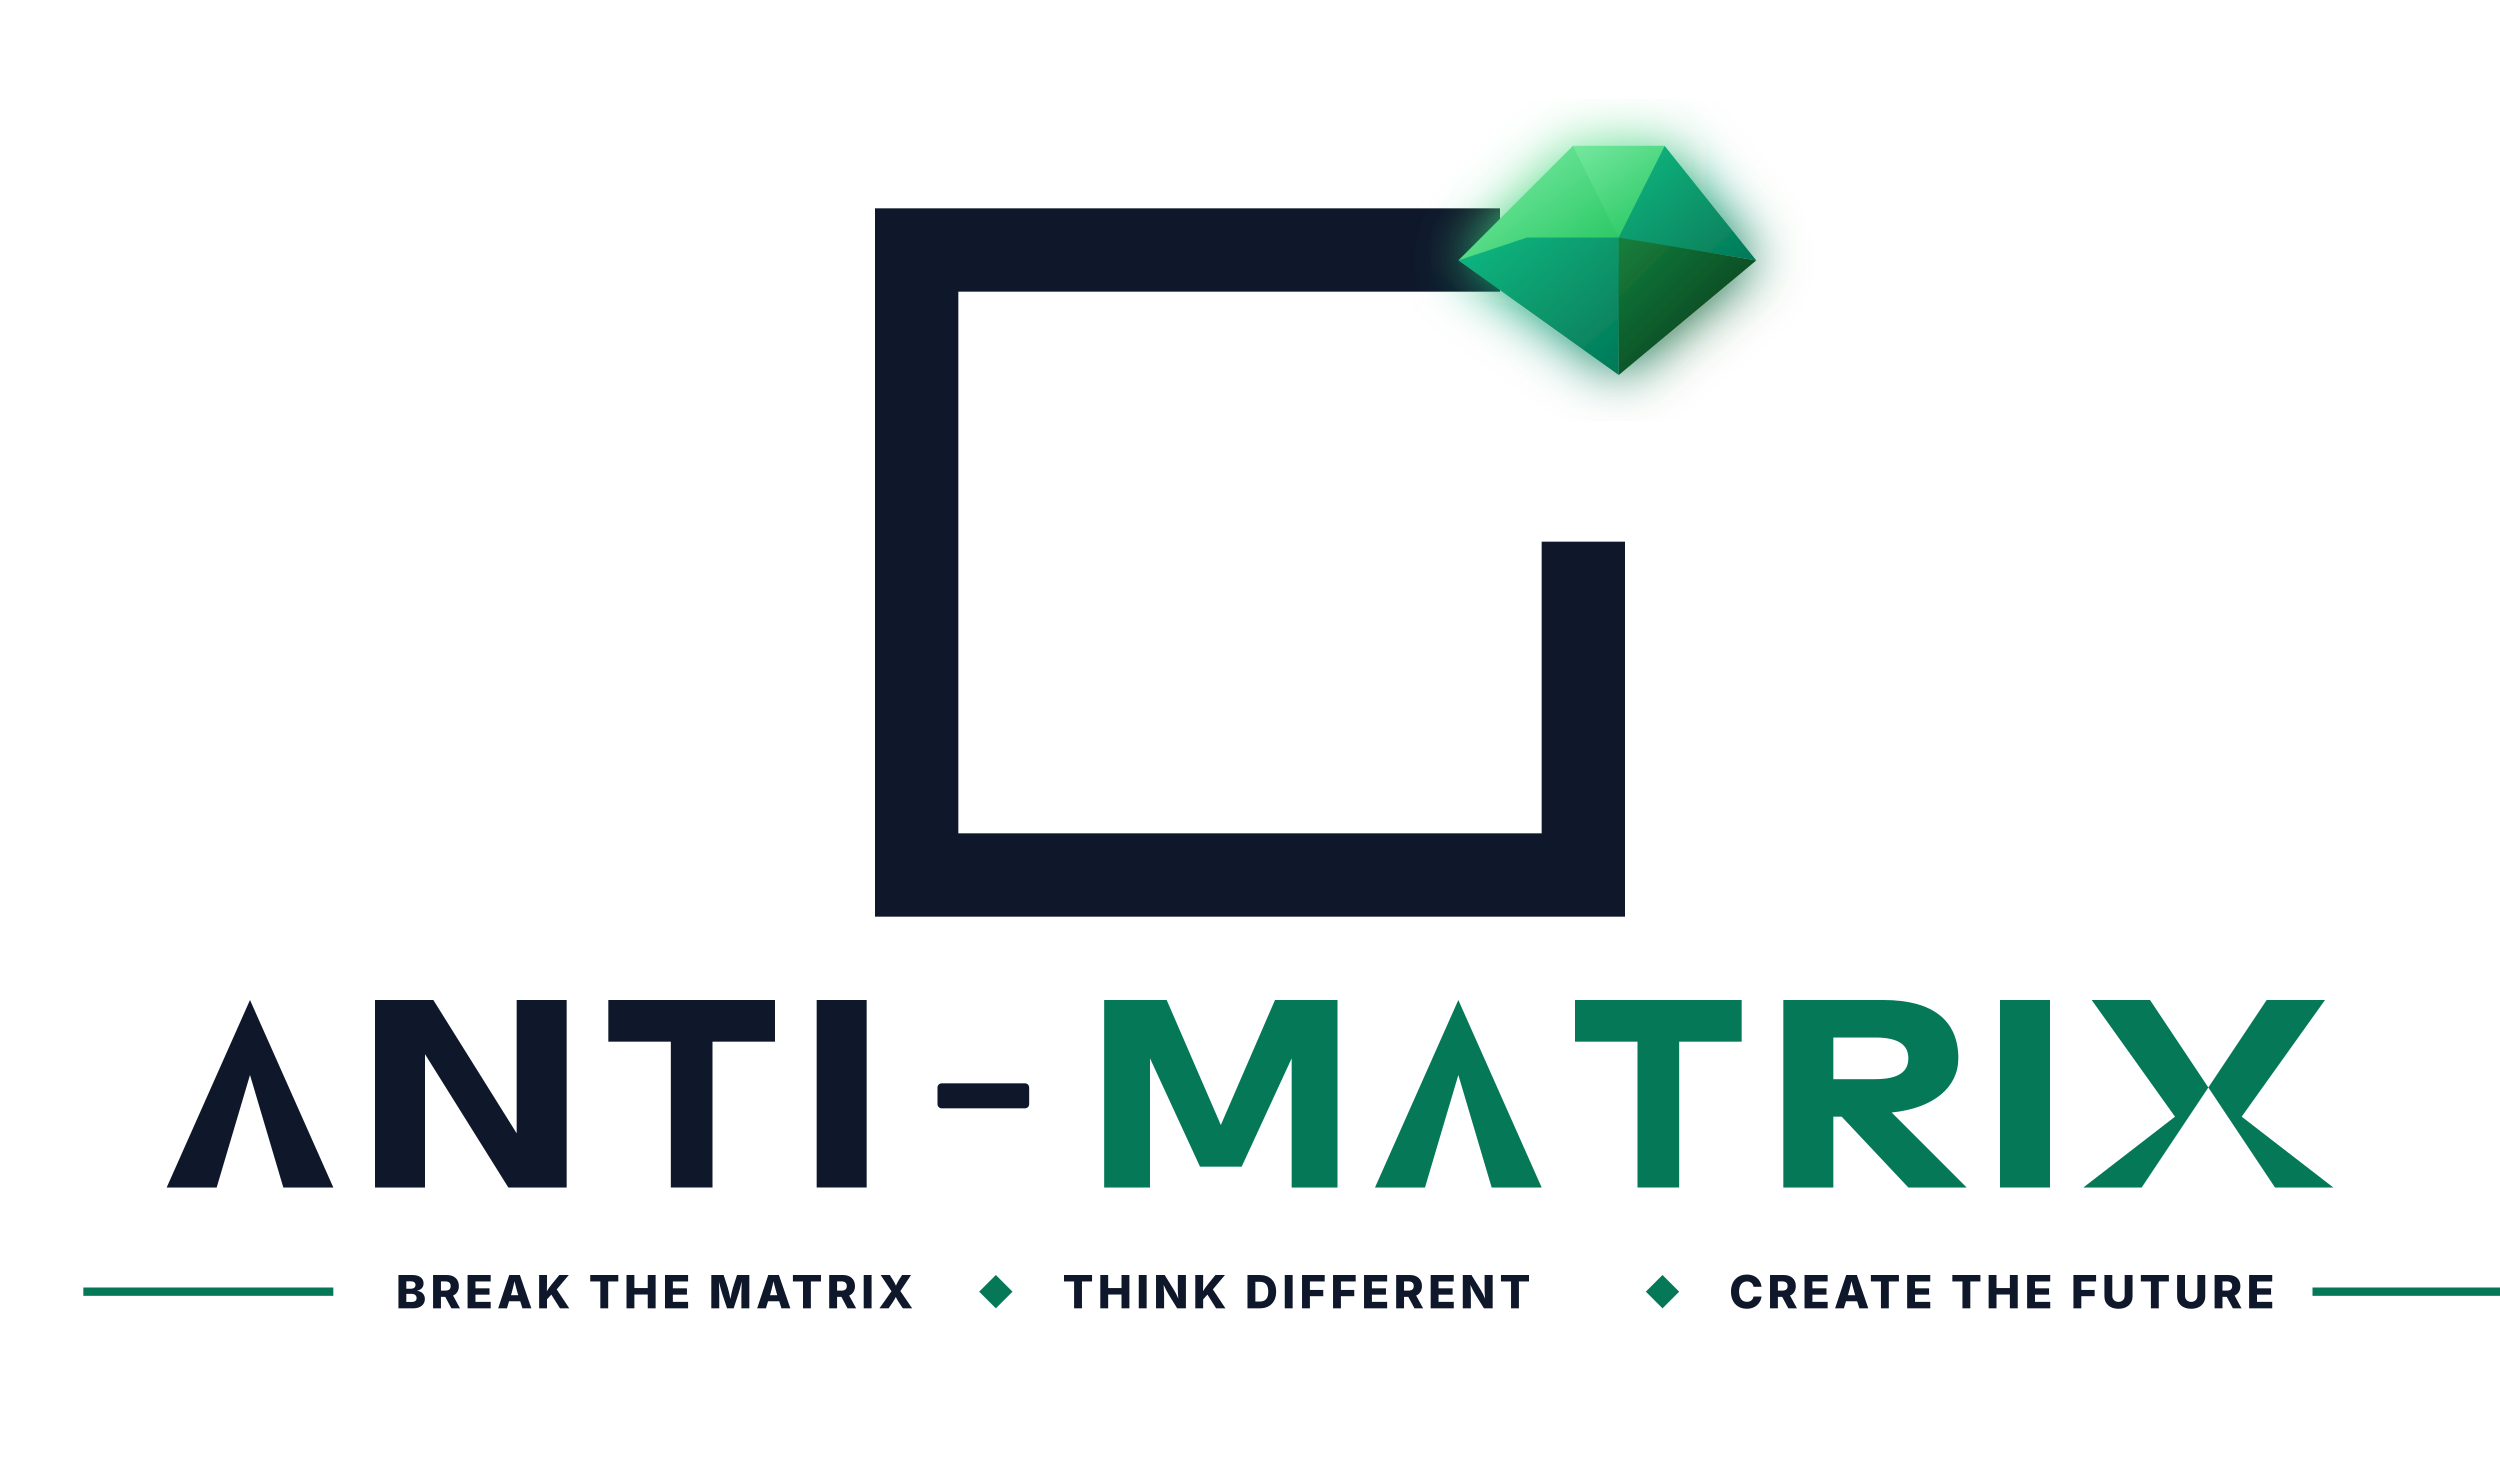
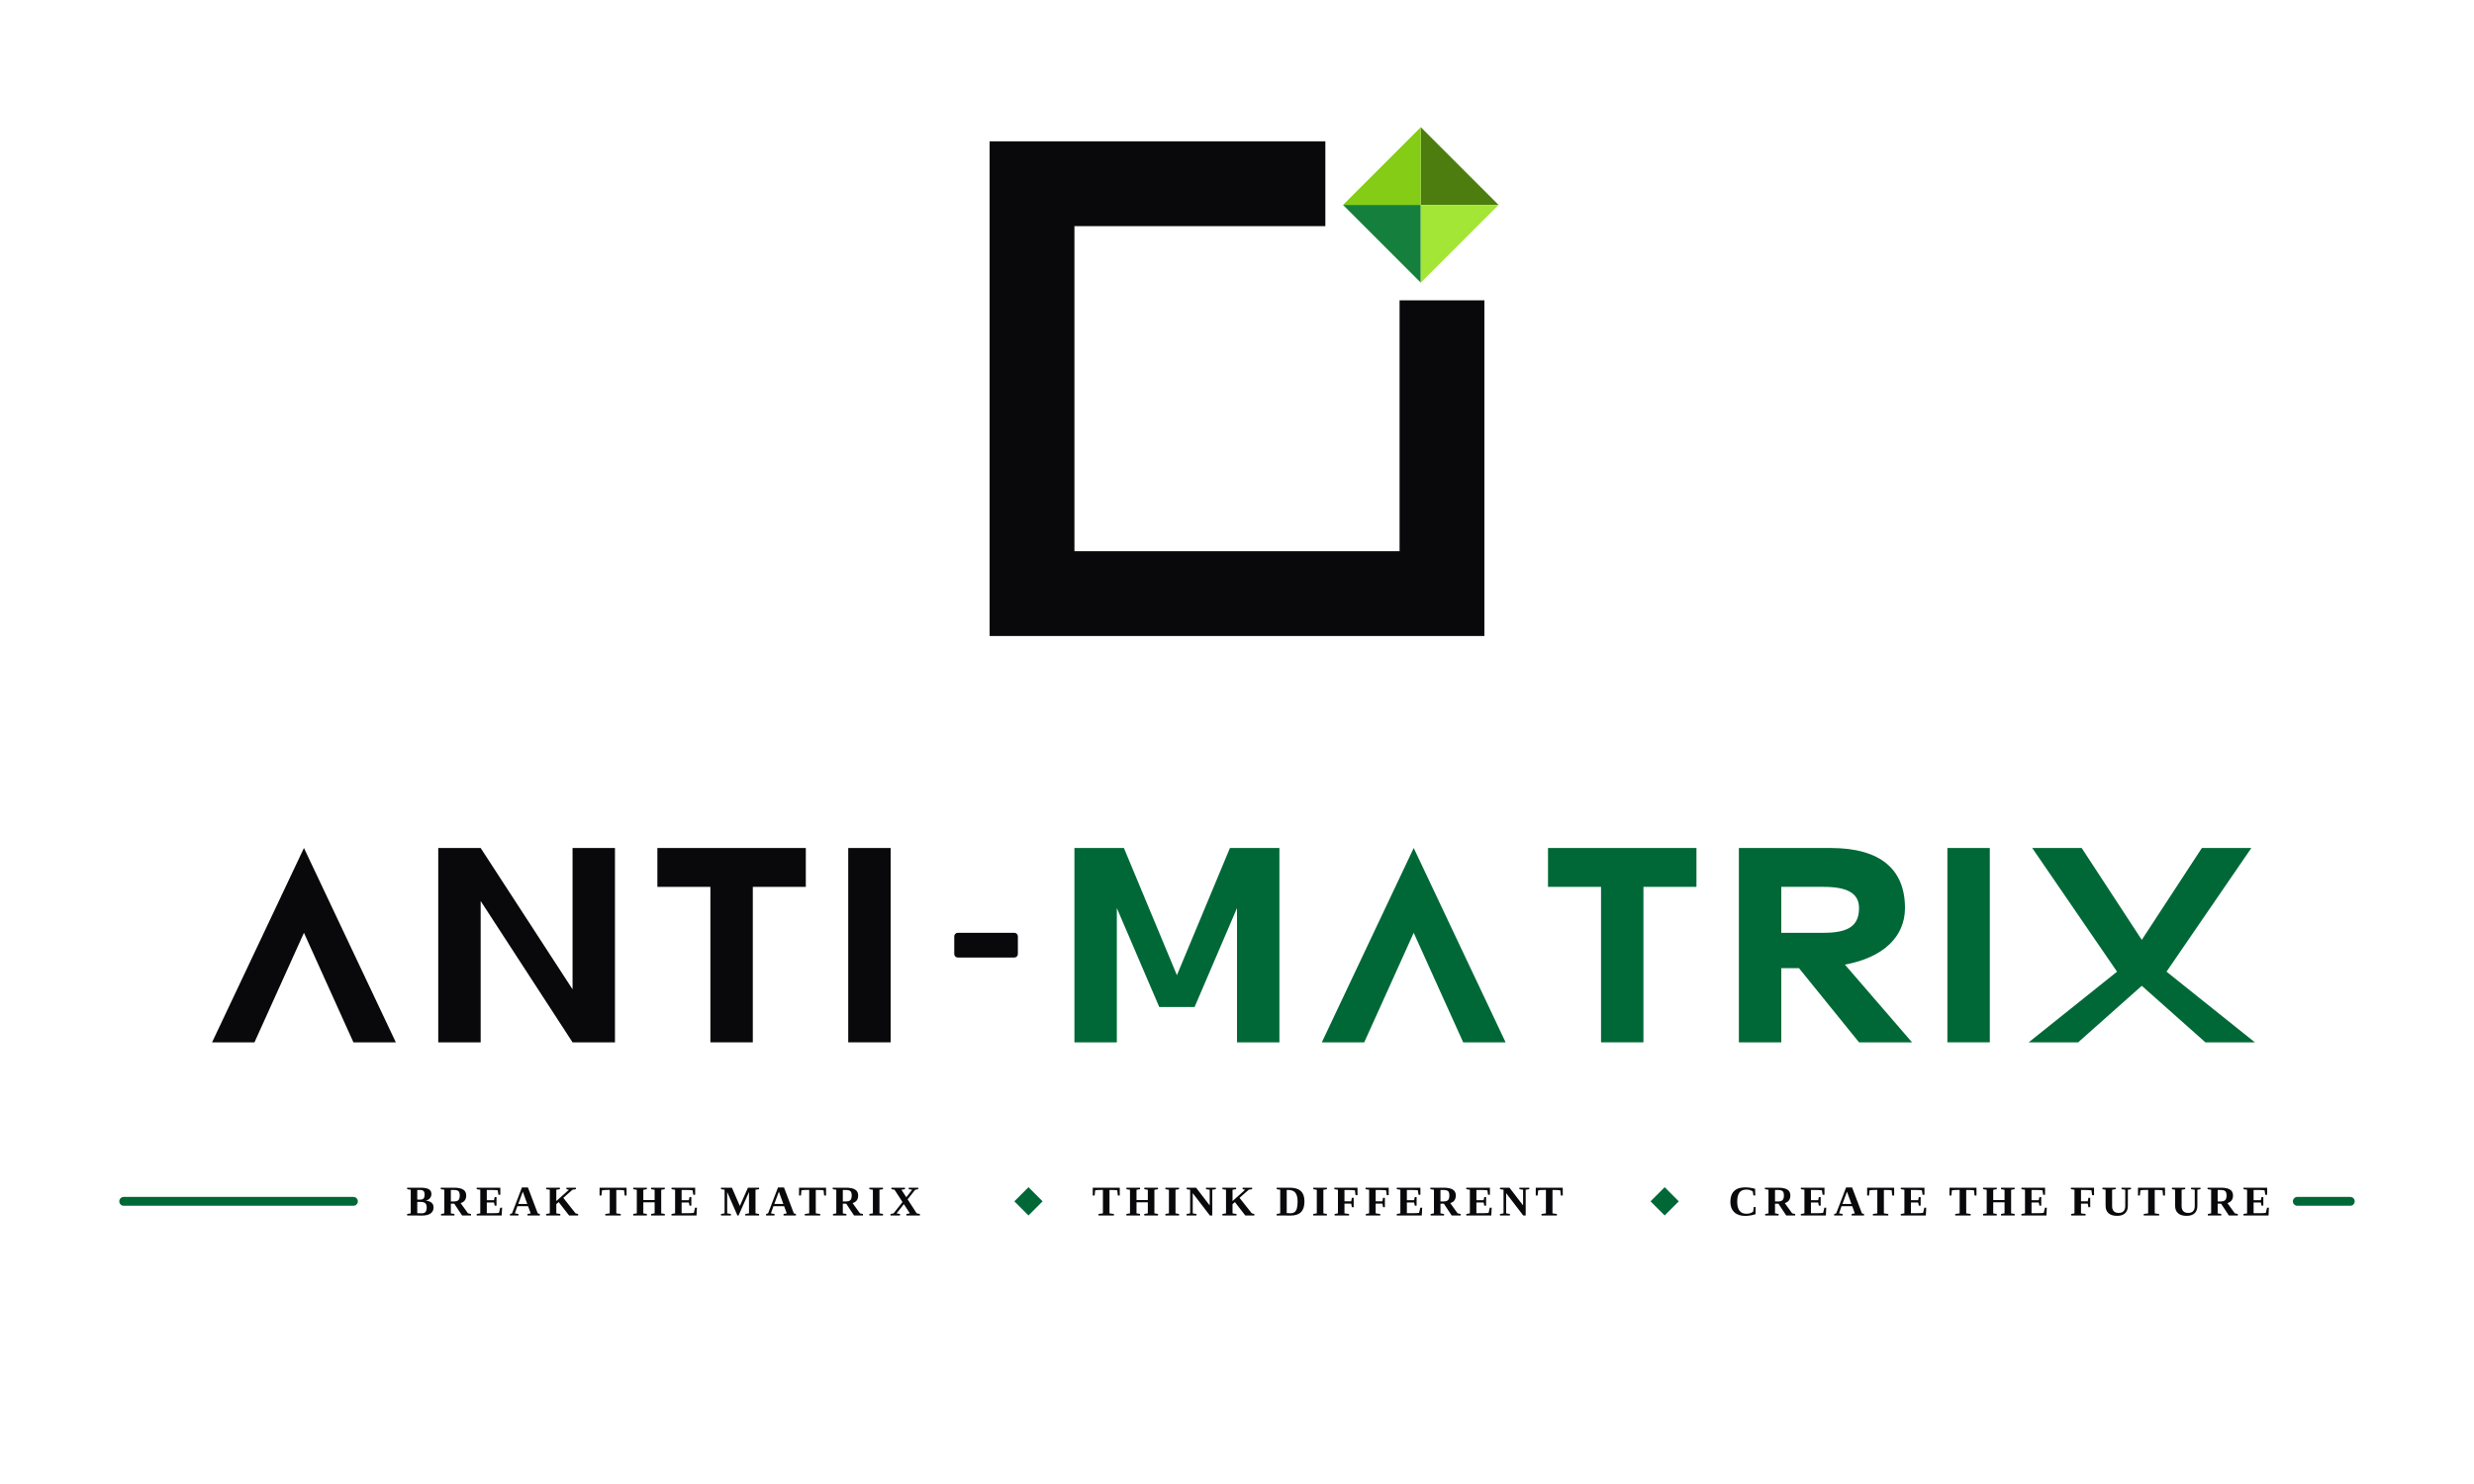
- <svg xmlns="http://www.w3.org/2000/svg" viewBox="0 0 600 350" width="100%" height="100%">
-   <defs>
-     <linearGradient id="gemLight" x1="0%" y1="0%" x2="100%" y2="100%">
-       <stop offset="0%" stop-color="#86EFAC" />
-       <stop offset="100%" stop-color="#22C55E" />
-     </linearGradient>
-     <linearGradient id="gemDark" x1="0%" y1="0%" x2="100%" y2="100%">
-       <stop offset="0%" stop-color="#15803D" />
-       <stop offset="100%" stop-color="#052E16" />
-     </linearGradient>
-     <linearGradient id="gemMid" x1="0%" y1="0%" x2="100%" y2="100%">
-       <stop offset="0%" stop-color="#10B981" />
-       <stop offset="100%" stop-color="#047857" />
-     </linearGradient>
-     <filter id="greenGlow" x="-20%" y="-20%" width="140%" height="140%">
-       <feGaussianBlur stdDeviation="6" result="blur" />
-       <feComposite in="SourceGraphic" in2="blur" operator="over" />
-     </filter>
-   </defs>
-   <g transform="translate(150, 20)">
-     <path d="M 60,30 L 210,30 A 1,1 0 0,0 210,30 L 210,50 L 80,50 L 80,180 L 220,180 L 220,110 L 240,110 L 240,200 L 60,200 Z" fill="#0F172A" />
-     <g transform="translate(200, 15) scale(1.1)" filter="url(#greenGlow)">
-       <polygon points="25,0 45,0 35,20 15,20" fill="url(#gemLight)" />
-       <polygon points="45,0 65,25 35,20" fill="url(#gemMid)" />
-       <polygon points="25,0 35,20 0,25" fill="url(#gemLight)" />
-       <polygon points="15,20 35,20 35,50 0,25" fill="url(#gemMid)" />
-       <polygon points="35,20 65,25 35,50" fill="url(#gemDark)" />
+ <svg xmlns="http://www.w3.org/2000/svg" viewBox="0 0 700 420" width="100%" height="100%">
+   <g transform="translate(260, 20)">
+     <path d="M 20,20 L 115,20 L 115,44 L 44,44 L 44,136 L 136,136 L 136,65 L 160,65 L 160,160 L 20,160 Z" fill="#09090B" />
+     <g transform="translate(142, 38)">
+       <polygon points="0,-22 22,0 0,0" fill="#4D7C0F" />
+       <polygon points="0,-22 -22,0 0,0" fill="#84CC16" />
+       <polygon points="-22,0 0,22 0,0" fill="#15803D" />
+       <polygon points="22,0 0,22 0,0" fill="#A3E635" />
    </g>
  </g>
-   <g transform="translate(40, 240)">
-     <path d="M 0,45 L 20,0 L 40,45 L 28,45 L 20,18 L 12,45 Z" fill="#0F172A" />
-     <path d="M 50,0 L 64,0 L 84,32 L 84,0 L 96,0 L 96,45 L 82,45 L 62,13 L 62,45 L 50,45 Z" fill="#0F172A" />
-     <path d="M 106,0 L 146,0 L 146,10 L 131,10 L 131,45 L 121,45 L 121,10 L 106,10 Z" fill="#0F172A" />
-     <path d="M 156,0 L 168,0 L 168,45 L 156,45 Z" fill="#0F172A" />
-     <rect x="185" y="20" width="22" height="6" fill="#0F172A" rx="1" />
-     <path d="M 225,0 L 240,0 L 253,30 L 266,0 L 281,0 L 281,45 L 270,45 L 270,14 L 258,40 L 248,40 L 236,14 L 236,45 L 225,45 Z" fill="#047857" />
-     <path d="M 290,45 L 310,0 L 330,45 L 318,45 L 310,18 L 302,45 Z" fill="#047857" />
-     <path d="M 338,0 L 378,0 L 378,10 L 363,10 L 363,45 L 353,45 L 353,10 L 338,10 Z" fill="#047857" />
-     <path d="M 388,0 L 412,0 C 424,0 430,5 430,14 C 430,21 424,26 414,27 L 432,45 L 418,45 L 402,28 L 400,28 L 400,45 L 388,45 Z M 400,9 L 400,19 L 410,19 C 416,19 418,17 418,14 C 418,11 416,9 410,9 Z" fill="#047857" />
-     <path d="M 440,0 L 452,0 L 452,45 L 440,45 Z" fill="#047857" />
-     <path d="M 462,0 L 476,0 L 490,21 L 504,0 L 518,0 L 498,28 L 520,45 L 506,45 L 490,21 L 474,45 L 460,45 L 482,28 Z" fill="#047857" />
+   <g transform="translate(60, 240)">
+     <path d="M 0,55 L 26,0 L 52,55 L 40,55 L 26,24 L 12,55 Z" fill="#09090B" />
+     <path d="M 64,0 L 76,0 L 102,40 L 102,0 L 114,0 L 114,55 L 102,55 L 76,15 L 76,55 L 64,55 Z" fill="#09090B" />
+     <path d="M 126,0 L 168,0 L 168,11 L 153,11 L 153,55 L 141,55 L 141,11 L 126,11 Z" fill="#09090B" />
+     <path d="M 180,0 L 192,0 L 192,55 L 180,55 Z" fill="#09090B" />
+     <rect x="210" y="24" width="18" height="7" fill="#09090B" rx="1" />
+     <path d="M 244,0 L 258,0 L 273,36 L 288,0 L 302,0 L 302,55 L 290,55 L 290,17 L 278,45 L 268,45 L 256,17 L 256,55 L 244,55 Z" fill="#006837" />
+     <path d="M 314,55 L 340,0 L 366,55 L 354,55 L 340,24 L 326,55 Z" fill="#006837" />
+     <path d="M 378,0 L 420,0 L 420,11 L 405,11 L 405,55 L 393,55 L 393,11 L 378,11 Z" fill="#006837" />
+     <path d="M 432,0 L 458,0 C 472,0 479,6 479,17 C 479,25 473,31 462,33 L 481,55 L 466,55 L 449,34 L 444,34 L 444,55 L 432,55 Z M 444,11 L 444,24 L 456,24 C 463,24 466,22 466,17 C 466,13 463,11 456,11 Z" fill="#006837" />
+     <path d="M 491,0 L 503,0 L 503,55 L 491,55 Z" fill="#006837" />
+     <path d="M 515,0 L 529,0 L 546,26 L 563,0 L 577,0 L 553,35 L 578,55 L 564,55 L 546,39 L 528,55 L 514,55 L 539,35 Z" fill="#006837" />
  </g>
-   <g transform="translate(20, 310)">
-     <line x1="0" y1="0" x2="60" y2="0" stroke="#047857" stroke-width="2" />
-     <text x="75" y="4" font-family="'Inter', 'Segoe UI', sans-serif" font-size="11" font-weight="800" fill="#0F172A" letter-spacing="1">BREAK THE MATRIX</text>
-     <polygon points="215,0 219,-4 223,0 219,4" fill="#047857" />
-     <text x="235" y="4" font-family="'Inter', 'Segoe UI', sans-serif" font-size="11" font-weight="800" fill="#0F172A" letter-spacing="1">THINK DIFFERENT</text>
-     <polygon points="375,0 379,-4 383,0 379,4" fill="#047857" />
-     <text x="395" y="4" font-family="'Inter', 'Segoe UI', sans-serif" font-size="11" font-weight="800" fill="#0F172A" letter-spacing="1">CREATE THE FUTURE</text>
-     <line x1="535" y1="0" x2="595" y2="0" stroke="#047857" stroke-width="2" />
+   <g transform="translate(35, 340)">
+     <line x1="0" y1="0" x2="65" y2="0" stroke="#006837" stroke-width="2.5" stroke-linecap="round" />
+     <text x="80" y="4" font-family="'Cinzel', 'Times New Roman', Georgia, serif" font-size="12" font-weight="700" fill="#09090B" letter-spacing="1.5">BREAK THE MATRIX</text>
+     <polygon points="252,0 256,-4 260,0 256,4" fill="#006837" />
+     <text x="274" y="4" font-family="'Cinzel', 'Times New Roman', Georgia, serif" font-size="12" font-weight="700" fill="#09090B" letter-spacing="1.5">THINK DIFFERENT</text>
+     <polygon points="432,0 436,-4 440,0 436,4" fill="#006837" />
+     <text x="454" y="4" font-family="'Cinzel', 'Times New Roman', Georgia, serif" font-size="12" font-weight="700" fill="#09090B" letter-spacing="1.5">CREATE THE FUTURE</text>
+     <line x1="615" y1="0" x2="630" y2="0" stroke="#006837" stroke-width="2.5" stroke-linecap="round" />
  </g>
</svg>
